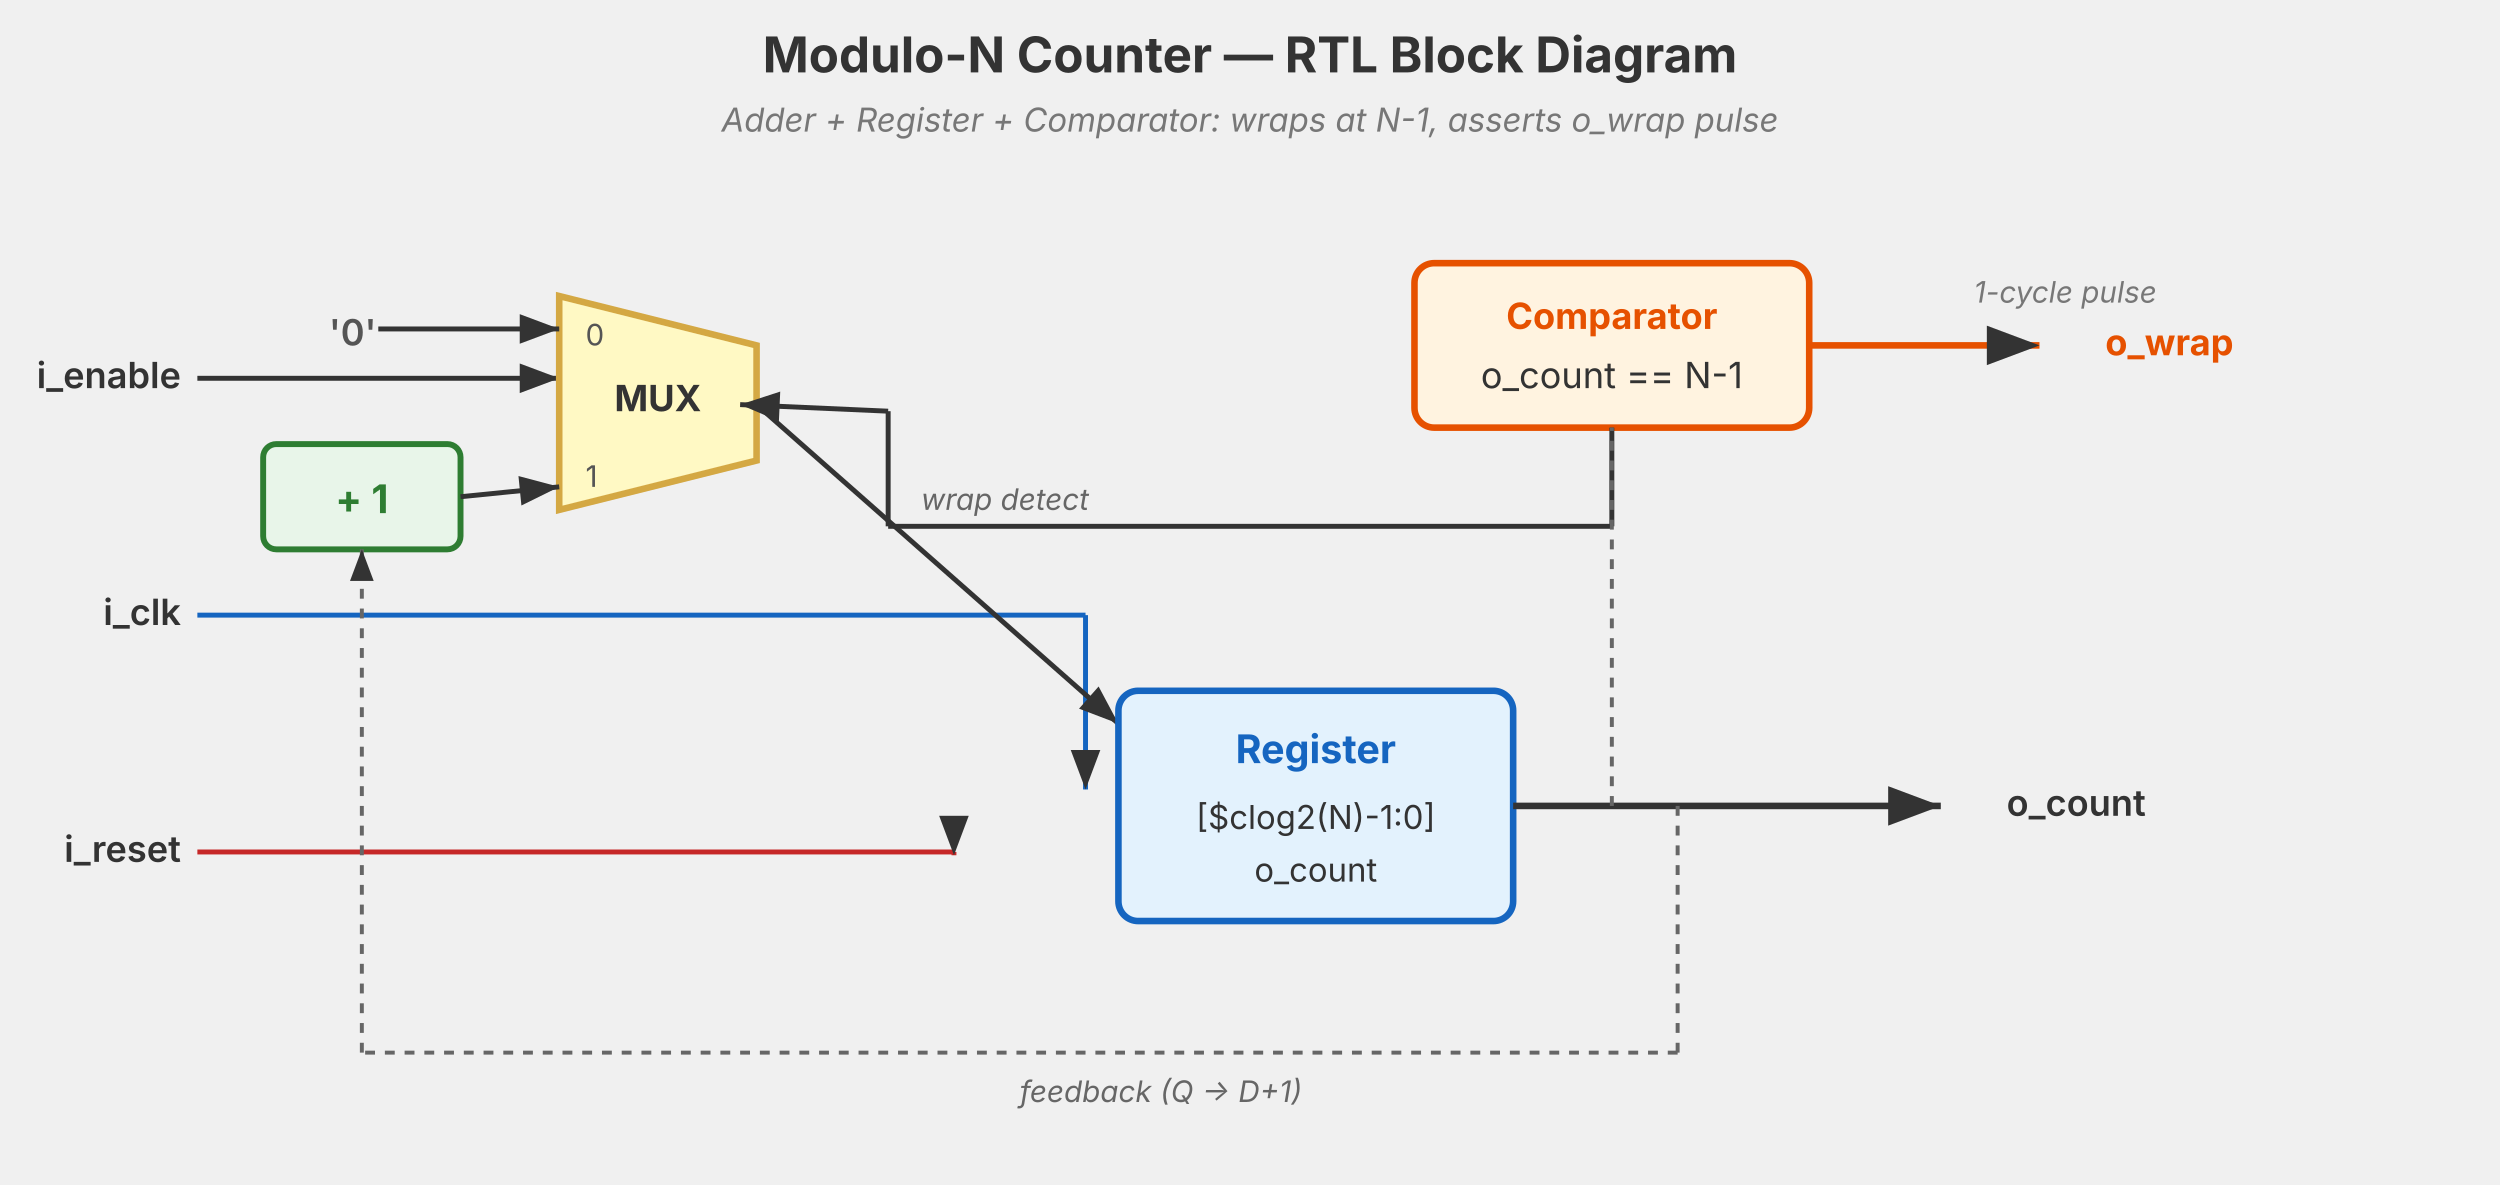
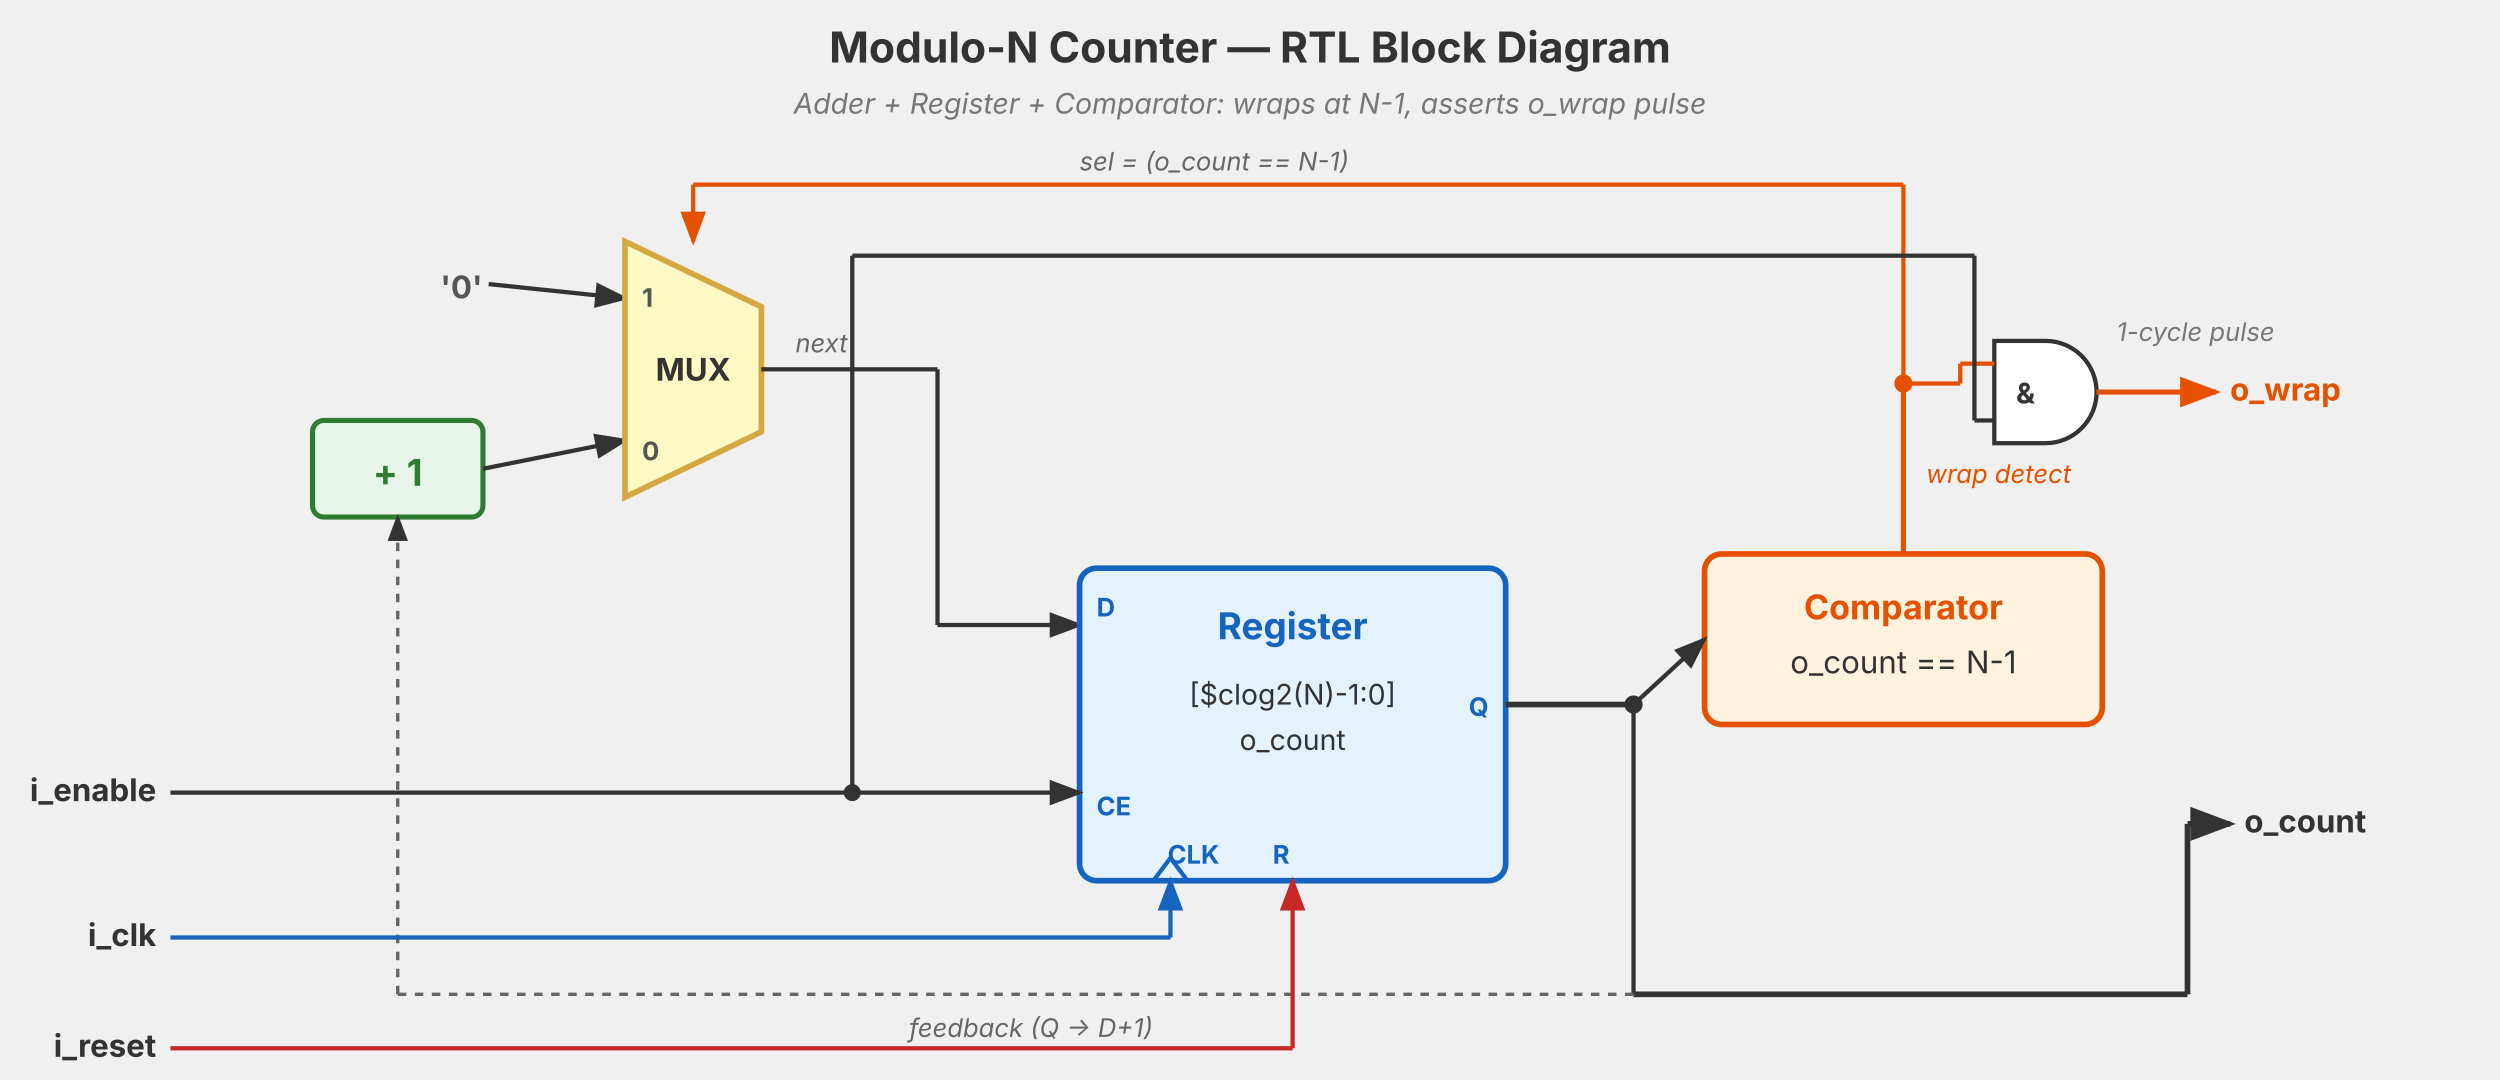
- <svg xmlns="http://www.w3.org/2000/svg" viewBox="0 0 760 360" font-family="Inter, sans-serif">
+ <svg xmlns="http://www.w3.org/2000/svg" viewBox="0 0 880 380" font-family="Inter, sans-serif">
  <defs>
-     <marker id="arr" markerWidth="8" markerHeight="6" refX="8" refY="3" orient="auto">
+     <marker id="arr" markerWidth="8" markerHeight="6" refX="7" refY="3" orient="auto">
      <path d="M0,0 L8,3 L0,6 Z" fill="#333" />
    </marker>
+     <marker id="arrBlue" markerWidth="8" markerHeight="6" refX="7" refY="3" orient="auto">
+       <path d="M0,0 L8,3 L0,6 Z" fill="#1565C0" />
+     </marker>
+     <marker id="arrRed" markerWidth="8" markerHeight="6" refX="7" refY="3" orient="auto">
+       <path d="M0,0 L8,3 L0,6 Z" fill="#C62828" />
+     </marker>
+     <marker id="arrOrg" markerWidth="8" markerHeight="6" refX="7" refY="3" orient="auto">
+       <path d="M0,0 L8,3 L0,6 Z" fill="#E65100" />
+     </marker>
  </defs>
-   <text x="380" y="22" text-anchor="middle" font-size="15" font-weight="700" fill="#333">Modulo-N Counter — RTL Block Diagram</text>
-   <text x="380" y="40" text-anchor="middle" font-size="10" fill="#777" font-style="italic">Adder + Register + Comparator: wraps at N-1, asserts o_wrap pulse</text>
-   <text x="55" y="118" text-anchor="end" font-size="11" fill="#333" font-weight="600">i_enable</text>
-   <line x1="60" y1="115" x2="170" y2="115" stroke="#333" stroke-width="1.5" marker-end="url(#arr)" />
-   <text x="55" y="190" text-anchor="end" font-size="11" fill="#333" font-weight="600">i_clk</text>
-   <line x1="60" y1="187" x2="330" y2="187" stroke="#1565C0" stroke-width="1.5" />
-   <line x1="330" y1="187" x2="330" y2="240" stroke="#1565C0" stroke-width="1.5" marker-end="url(#arr)" />
-   <text x="55" y="262" text-anchor="end" font-size="11" fill="#333" font-weight="600">i_reset</text>
-   <line x1="60" y1="259" x2="290" y2="259" stroke="#C62828" stroke-width="1.5" />
-   <line x1="290" y1="259" x2="290" y2="260" stroke="#C62828" stroke-width="1.5" marker-end="url(#arr)" />
-   <polygon points="170,90 230,105 230,140 170,155" fill="#FFF9C4" stroke="#D4A843" stroke-width="2" />
-   <text x="200" y="125" text-anchor="middle" font-size="11" font-weight="700" fill="#333">MUX</text>
-   <text x="178" y="105" font-size="9" fill="#555">0</text>
-   <text x="178" y="148" font-size="9" fill="#555">1</text>
-   <rect x="80" y="135" width="60" height="32" rx="4" fill="#E8F5E9" stroke="#2E7D32" stroke-width="1.8" />
-   <text x="110" y="156" text-anchor="middle" font-size="12" font-weight="700" fill="#2E7D32">+ 1</text>
-   <line x1="140" y1="151" x2="170" y2="148" stroke="#333" stroke-width="1.5" marker-end="url(#arr)" />
-   <text x="100" y="105" font-size="11" fill="#555" font-weight="600">'0'</text>
-   <line x1="115" y1="100" x2="170" y2="100" stroke="#333" stroke-width="1.5" marker-end="url(#arr)" />
-   <rect x="430" y="80" width="120" height="50" rx="6" fill="#FFF3E0" stroke="#E65100" stroke-width="2" />
-   <text x="490" y="100" text-anchor="middle" font-size="11" font-weight="700" fill="#E65100">Comparator</text>
-   <text x="490" y="118" text-anchor="middle" font-size="11" fill="#333">o_count == N-1</text>
-   <line x1="490" y1="130" x2="490" y2="160" stroke="#333" stroke-width="1.5" />
-   <line x1="490" y1="160" x2="270" y2="160" stroke="#333" stroke-width="1.5" />
-   <line x1="270" y1="160" x2="270" y2="125" stroke="#333" stroke-width="1.5" />
-   <line x1="270" y1="125" x2="225" y2="123" stroke="#333" stroke-width="1.5" marker-end="url(#arr)" />
-   <text x="280" y="155" font-size="9" fill="#666" font-style="italic">wrap detect</text>
-   <line x1="230" y1="123" x2="340" y2="220" stroke="#333" stroke-width="1.5" marker-end="url(#arr)" />
-   <rect x="340" y="210" width="120" height="70" rx="6" fill="#E3F2FD" stroke="#1565C0" stroke-width="2" />
-   <text x="400" y="232" text-anchor="middle" font-size="12" font-weight="700" fill="#1565C0">Register</text>
-   <text x="400" y="252" text-anchor="middle" font-size="10" fill="#333">[$clog2(N)-1:0]</text>
-   <text x="400" y="268" text-anchor="middle" font-size="10" fill="#333">o_count</text>
-   <line x1="460" y1="245" x2="590" y2="245" stroke="#333" stroke-width="2" marker-end="url(#arr)" />
-   <text x="610" y="248" font-size="11" fill="#333" font-weight="600">o_count</text>
-   <line x1="510" y1="245" x2="510" y2="320" stroke="#666" stroke-width="1.2" stroke-dasharray="3,3" />
-   <line x1="510" y1="320" x2="110" y2="320" stroke="#666" stroke-width="1.2" stroke-dasharray="3,3" />
-   <line x1="110" y1="320" x2="110" y2="167" stroke="#666" stroke-width="1.2" stroke-dasharray="3,3" marker-end="url(#arr)" />
-   <text x="310" y="335" font-size="9" fill="#666" font-style="italic">feedback (Q → D+1)</text>
-   <line x1="490" y1="245" x2="490" y2="130" stroke="#666" stroke-width="1.2" stroke-dasharray="3,3" />
-   <line x1="550" y1="105" x2="620" y2="105" stroke="#E65100" stroke-width="2" marker-end="url(#arr)" />
-   <text x="640" y="108" font-size="11" fill="#E65100" font-weight="700">o_wrap</text>
-   <text x="600" y="92" font-size="9" fill="#777" font-style="italic">1-cycle pulse</text>
+   <text x="440" y="22" text-anchor="middle" font-size="15" font-weight="700" fill="#333">Modulo-N Counter — RTL Block Diagram</text>
+   <text x="440" y="40" text-anchor="middle" font-size="10" fill="#777" font-style="italic">Adder + Register + Comparator: wraps at N-1, asserts o_wrap pulse</text>
+   <text x="155" y="105" font-size="11" fill="#555" font-weight="700">'0'</text>
+   <line x1="172" y1="100" x2="220" y2="105" stroke="#333" stroke-width="1.5" marker-end="url(#arr)" />
+   <rect x="110" y="148" width="60" height="34" rx="4" fill="#E8F5E9" stroke="#2E7D32" stroke-width="1.8" />
+   <text x="140" y="171" text-anchor="middle" font-size="13" font-weight="700" fill="#2E7D32">+ 1</text>
+   <line x1="170" y1="165" x2="220" y2="155" stroke="#333" stroke-width="1.5" marker-end="url(#arr)" />
+   <polygon points="220,85 268,108 268,152 220,175" fill="#FFF9C4" stroke="#D4A843" stroke-width="2" />
+   <text x="244" y="134" text-anchor="middle" font-size="11" font-weight="700" fill="#333">MUX</text>
+   <text x="226" y="108" font-size="9" fill="#555" font-weight="700">1</text>
+   <text x="226" y="162" font-size="9" fill="#555" font-weight="700">0</text>
+   <line x1="268" y1="130" x2="330" y2="130" stroke="#333" stroke-width="1.5" />
+   <line x1="330" y1="130" x2="330" y2="220" stroke="#333" stroke-width="1.5" />
+   <line x1="330" y1="220" x2="380" y2="220" stroke="#333" stroke-width="1.5" marker-end="url(#arr)" />
+   <text x="280" y="124" font-size="9" fill="#666" font-style="italic">next</text>
+   <rect x="380" y="200" width="150" height="110" rx="6" fill="#E3F2FD" stroke="#1565C0" stroke-width="2" />
+   <text x="455" y="225" text-anchor="middle" font-size="13" font-weight="700" fill="#1565C0">Register</text>
+   <text x="455" y="248" text-anchor="middle" font-size="10" fill="#333">[$clog2(N)-1:0]</text>
+   <text x="455" y="264" text-anchor="middle" font-size="10" fill="#333">o_count</text>
+   <text x="386" y="217" font-size="9" fill="#1565C0" font-weight="700">D</text>
+   <text x="386" y="287" font-size="9" fill="#1565C0" font-weight="700">CE</text>
+   <text x="411" y="304" font-size="9" fill="#1565C0" font-weight="700">CLK</text>
+   <text x="448" y="304" font-size="9" fill="#1565C0" font-weight="700">R</text>
+   <text x="517" y="252" font-size="9" fill="#1565C0" font-weight="700">Q</text>
+   <polygon points="406,310 418,310 412,302" fill="none" stroke="#1565C0" stroke-width="1.5" />
+   <rect x="600" y="195" width="140" height="60" rx="6" fill="#FFF3E0" stroke="#E65100" stroke-width="2" />
+   <text x="670" y="218" text-anchor="middle" font-size="12" font-weight="700" fill="#E65100">Comparator</text>
+   <text x="670" y="237" text-anchor="middle" font-size="11" fill="#333">o_count == N-1</text>
+   <line x1="530" y1="248" x2="575" y2="248" stroke="#333" stroke-width="2" />
+   <circle cx="575" cy="248" r="3.2" fill="#333" />
+   <line x1="575" y1="248" x2="600" y2="225" stroke="#333" stroke-width="1.5" marker-end="url(#arr)" />
+   <line x1="575" y1="248" x2="575" y2="350" stroke="#333" stroke-width="1.5" />
+   <line x1="575" y1="350" x2="770" y2="350" stroke="#333" stroke-width="2" />
+   <line x1="770" y1="350" x2="770" y2="290" stroke="#333" stroke-width="2" />
+   <line x1="770" y1="290" x2="785" y2="290" stroke="#333" stroke-width="2" marker-end="url(#arr)" />
+   <text x="790" y="293" font-size="11" fill="#333" font-weight="700">o_count</text>
+   <line x1="575" y1="350" x2="140" y2="350" stroke="#666" stroke-width="1.2" stroke-dasharray="3,3" />
+   <line x1="140" y1="350" x2="140" y2="182" stroke="#666" stroke-width="1.2" stroke-dasharray="3,3" marker-end="url(#arr)" />
+   <text x="320" y="365" font-size="9" fill="#666" font-style="italic">feedback (Q → D+1)</text>
+   <line x1="670" y1="195" x2="670" y2="135" stroke="#E65100" stroke-width="1.8" />
+   <circle cx="670" cy="135" r="3.2" fill="#E65100" />
+   <text x="678" y="170" font-size="9" fill="#E65100" font-style="italic">wrap detect</text>
+   <path d="M 702 120 L 720 120 A 18 18 0 0 1 720 156 L 702 156 Z" fill="#FFF" stroke="#333" stroke-width="1.5" />
+   <text x="713" y="142" text-anchor="middle" font-size="10" font-weight="700" fill="#333">&amp;</text>
+   <line x1="670" y1="135" x2="690" y2="135" stroke="#E65100" stroke-width="1.5" />
+   <line x1="690" y1="135" x2="690" y2="128" stroke="#E65100" stroke-width="1.5" />
+   <line x1="690" y1="128" x2="702" y2="128" stroke="#E65100" stroke-width="1.5" />
+   <line x1="695" y1="148" x2="702" y2="148" stroke="#333" stroke-width="1.5" />
+   <line x1="738" y1="138" x2="780" y2="138" stroke="#E65100" stroke-width="1.8" marker-end="url(#arrOrg)" />
+   <text x="785" y="141" font-size="11" fill="#E65100" font-weight="700">o_wrap</text>
+   <text x="745" y="120" font-size="9" fill="#777" font-style="italic">1-cycle pulse</text>
+   <line x1="670" y1="135" x2="670" y2="65" stroke="#E65100" stroke-width="1.5" />
+   <line x1="670" y1="65" x2="244" y2="65" stroke="#E65100" stroke-width="1.5" />
+   <line x1="244" y1="65" x2="244" y2="85" stroke="#E65100" stroke-width="1.5" marker-end="url(#arrOrg)" />
+   <text x="380" y="60" font-size="9" fill="#666" font-style="italic">sel = (o_count == N-1)</text>
+   <text x="55" y="282" text-anchor="end" font-size="11" fill="#333" font-weight="700">i_enable</text>
+   <line x1="60" y1="279" x2="380" y2="279" stroke="#333" stroke-width="1.5" marker-end="url(#arr)" />
+   <circle cx="300" cy="279" r="3" fill="#333" />
+   <line x1="300" y1="279" x2="300" y2="90" stroke="#333" stroke-width="1.5" />
+   <line x1="300" y1="90" x2="695" y2="90" stroke="#333" stroke-width="1.5" />
+   <line x1="695" y1="90" x2="695" y2="148" stroke="#333" stroke-width="1.5" />
+   <text x="55" y="333" text-anchor="end" font-size="11" fill="#333" font-weight="700">i_clk</text>
+   <line x1="60" y1="330" x2="412" y2="330" stroke="#1565C0" stroke-width="1.5" />
+   <line x1="412" y1="330" x2="412" y2="310" stroke="#1565C0" stroke-width="1.5" marker-end="url(#arrBlue)" />
+   <text x="55" y="372" text-anchor="end" font-size="11" fill="#333" font-weight="700">i_reset</text>
+   <line x1="60" y1="369" x2="455" y2="369" stroke="#C62828" stroke-width="1.5" />
+   <line x1="455" y1="369" x2="455" y2="310" stroke="#C62828" stroke-width="1.5" marker-end="url(#arrRed)" />
</svg>
